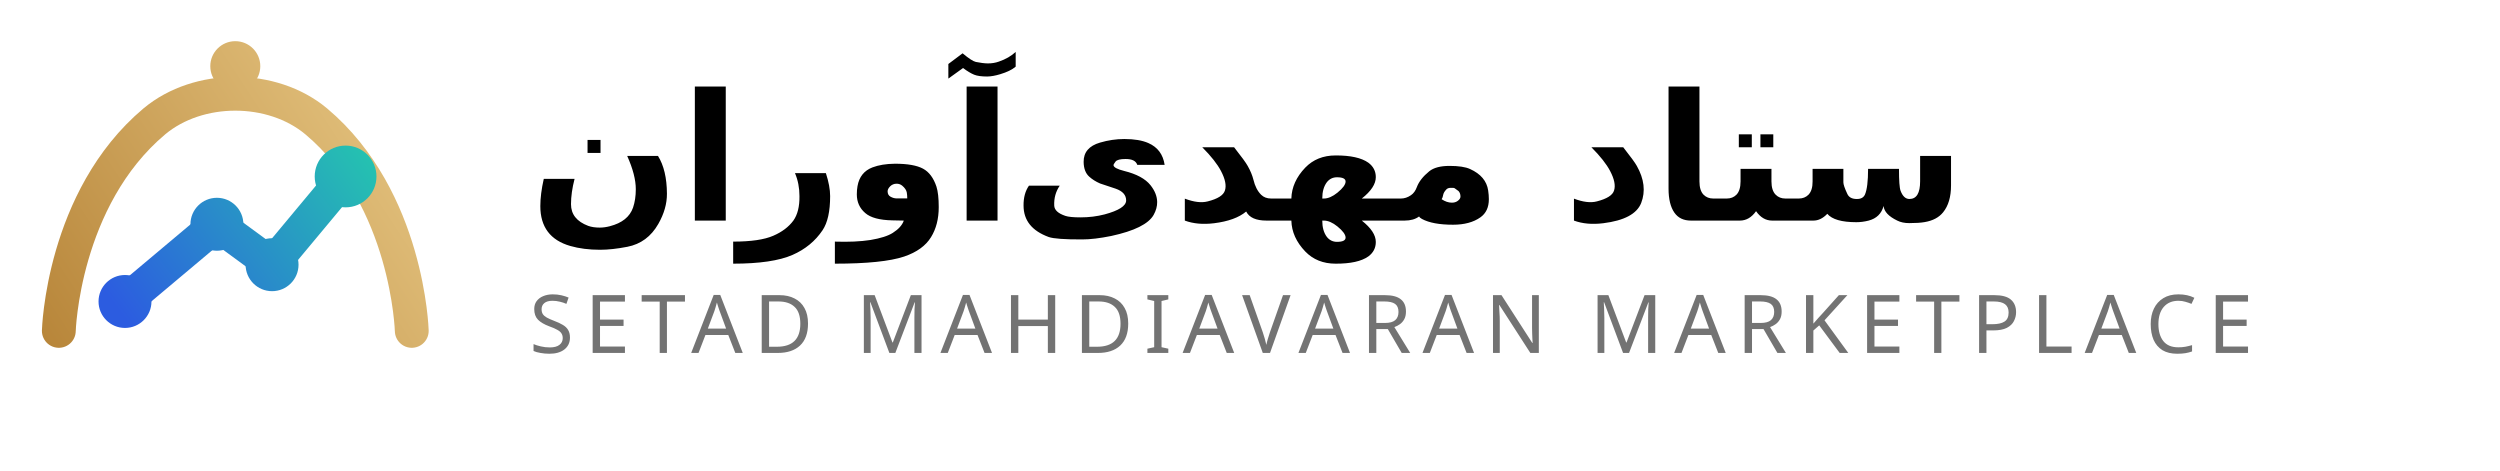
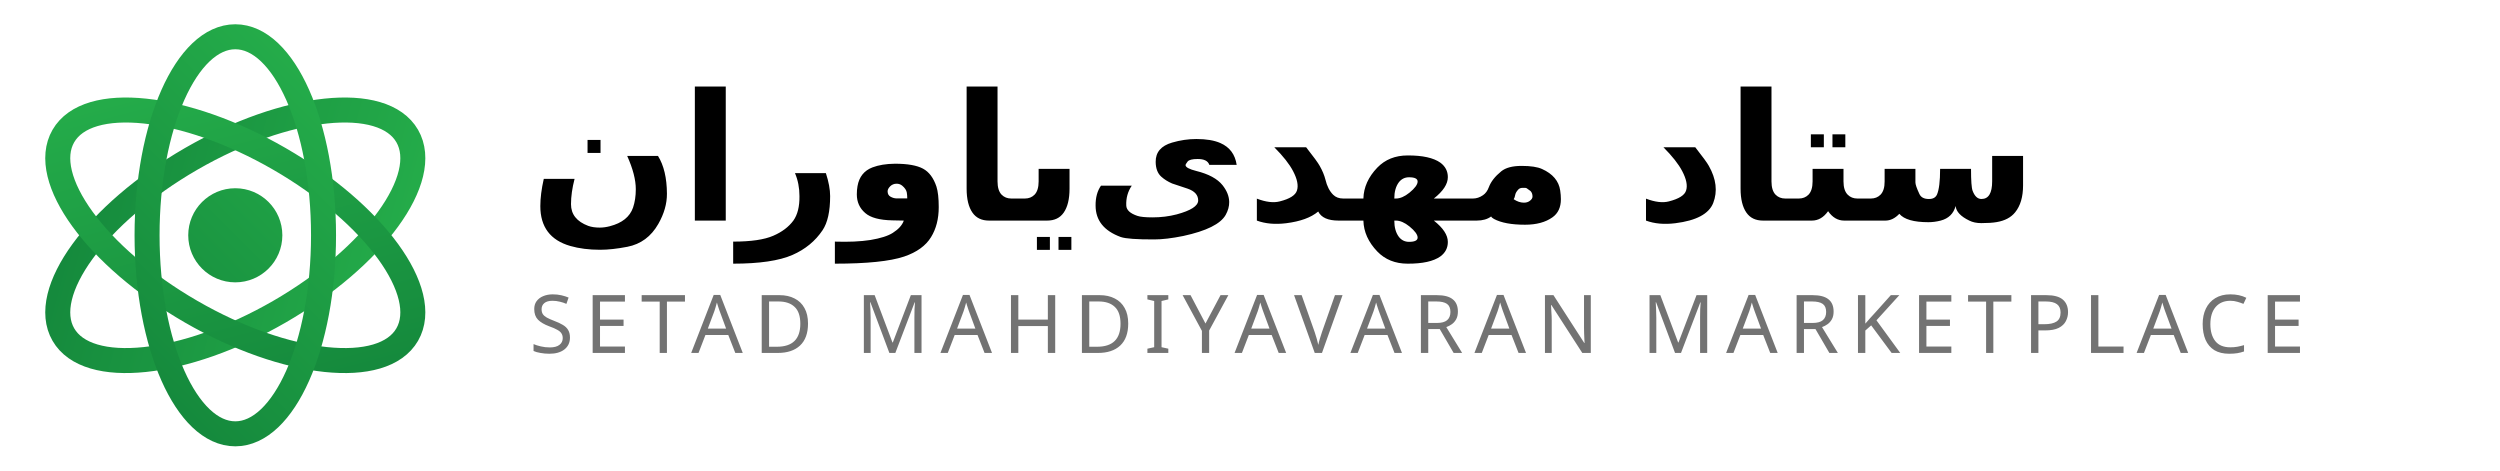
<svg xmlns="http://www.w3.org/2000/svg" viewBox="0 0 340 64" fill="none" role="img" aria-labelledby="logoFullTitle">
  <defs>
-     <linearGradient id="lf-gold" x1="6" y1="46" x2="58" y2="12" gradientUnits="userSpaceOnUse">
-       <stop offset="0" stop-color="#B8863A" />
-       <stop offset="1" stop-color="#E7C784" />
-     </linearGradient>
-     <linearGradient id="lf-teal" x1="16" y1="42" x2="48" y2="18" gradientUnits="userSpaceOnUse">
-       <stop offset="0" stop-color="#2C5CE0" />
-       <stop offset="1" stop-color="#25C2B0" />
+     <linearGradient id="lf-green" x1="10" y1="54" x2="54" y2="10" gradientUnits="userSpaceOnUse">
+       <stop offset="0" stop-color="#12833A" />
+       <stop offset="1" stop-color="#27B24C" />
    </linearGradient>
  </defs>
-   <path d="M8 45C8 45 8.5 27 21 16.5C27 11.5 37 11.5 43 16.5C55.5 27 56 45 56 45" stroke="url(#lf-gold)" stroke-width="4.6" stroke-linecap="round" />
-   <path d="M17 41L29.5 30.5L37 36L47 24" stroke="url(#lf-teal)" stroke-width="4.6" stroke-linecap="round" stroke-linejoin="round" />
-   <circle cx="17" cy="41" r="3.6" fill="url(#lf-teal)" />
-   <circle cx="29.5" cy="30.5" r="3.6" fill="url(#lf-teal)" />
-   <circle cx="37" cy="36" r="3.6" fill="url(#lf-teal)" />
-   <circle cx="47" cy="24" r="4.2" fill="url(#lf-teal)" />
-   <circle cx="32" cy="9" r="3.4" fill="url(#lf-gold)" />
-   <text x="72" y="30" font-family="Vazirmatn, Tahoma, sans-serif" font-weight="800" font-size="24" fill="currentColor" letter-spacing="0">ستاد مهدی‌آوران</text>
-   <text x="72" y="48" font-family="Vazirmatn, Tahoma, sans-serif" font-weight="500" font-size="11" fill="currentColor" opacity="0.55" letter-spacing="1.5">SETAD MAHDIAVARAN MARKETPLACE</text>
+   <g stroke="url(#lf-green)" stroke-width="3.4">
+     <ellipse cx="32" cy="32" rx="12" ry="27" transform="rotate(60 32 32)" />
+     <ellipse cx="32" cy="32" rx="12" ry="27" transform="rotate(-60 32 32)" />
+     <ellipse cx="32" cy="32" rx="12" ry="27" />
+   </g>
+   <circle cx="32" cy="32" r="6.4" fill="url(#lf-green)" />
+   <text x="72" y="30" font-family="Vazirmatn, Tahoma, sans-serif" font-weight="800" font-size="24" fill="currentColor">ستاد مهدی‌یاوران</text>
+   <text x="72" y="48" font-family="Vazirmatn, Tahoma, sans-serif" font-weight="500" font-size="11" fill="currentColor" opacity="0.55" letter-spacing="1.5">SETAD MAHDIYAVARAN MARKETPLACE</text>
</svg>
